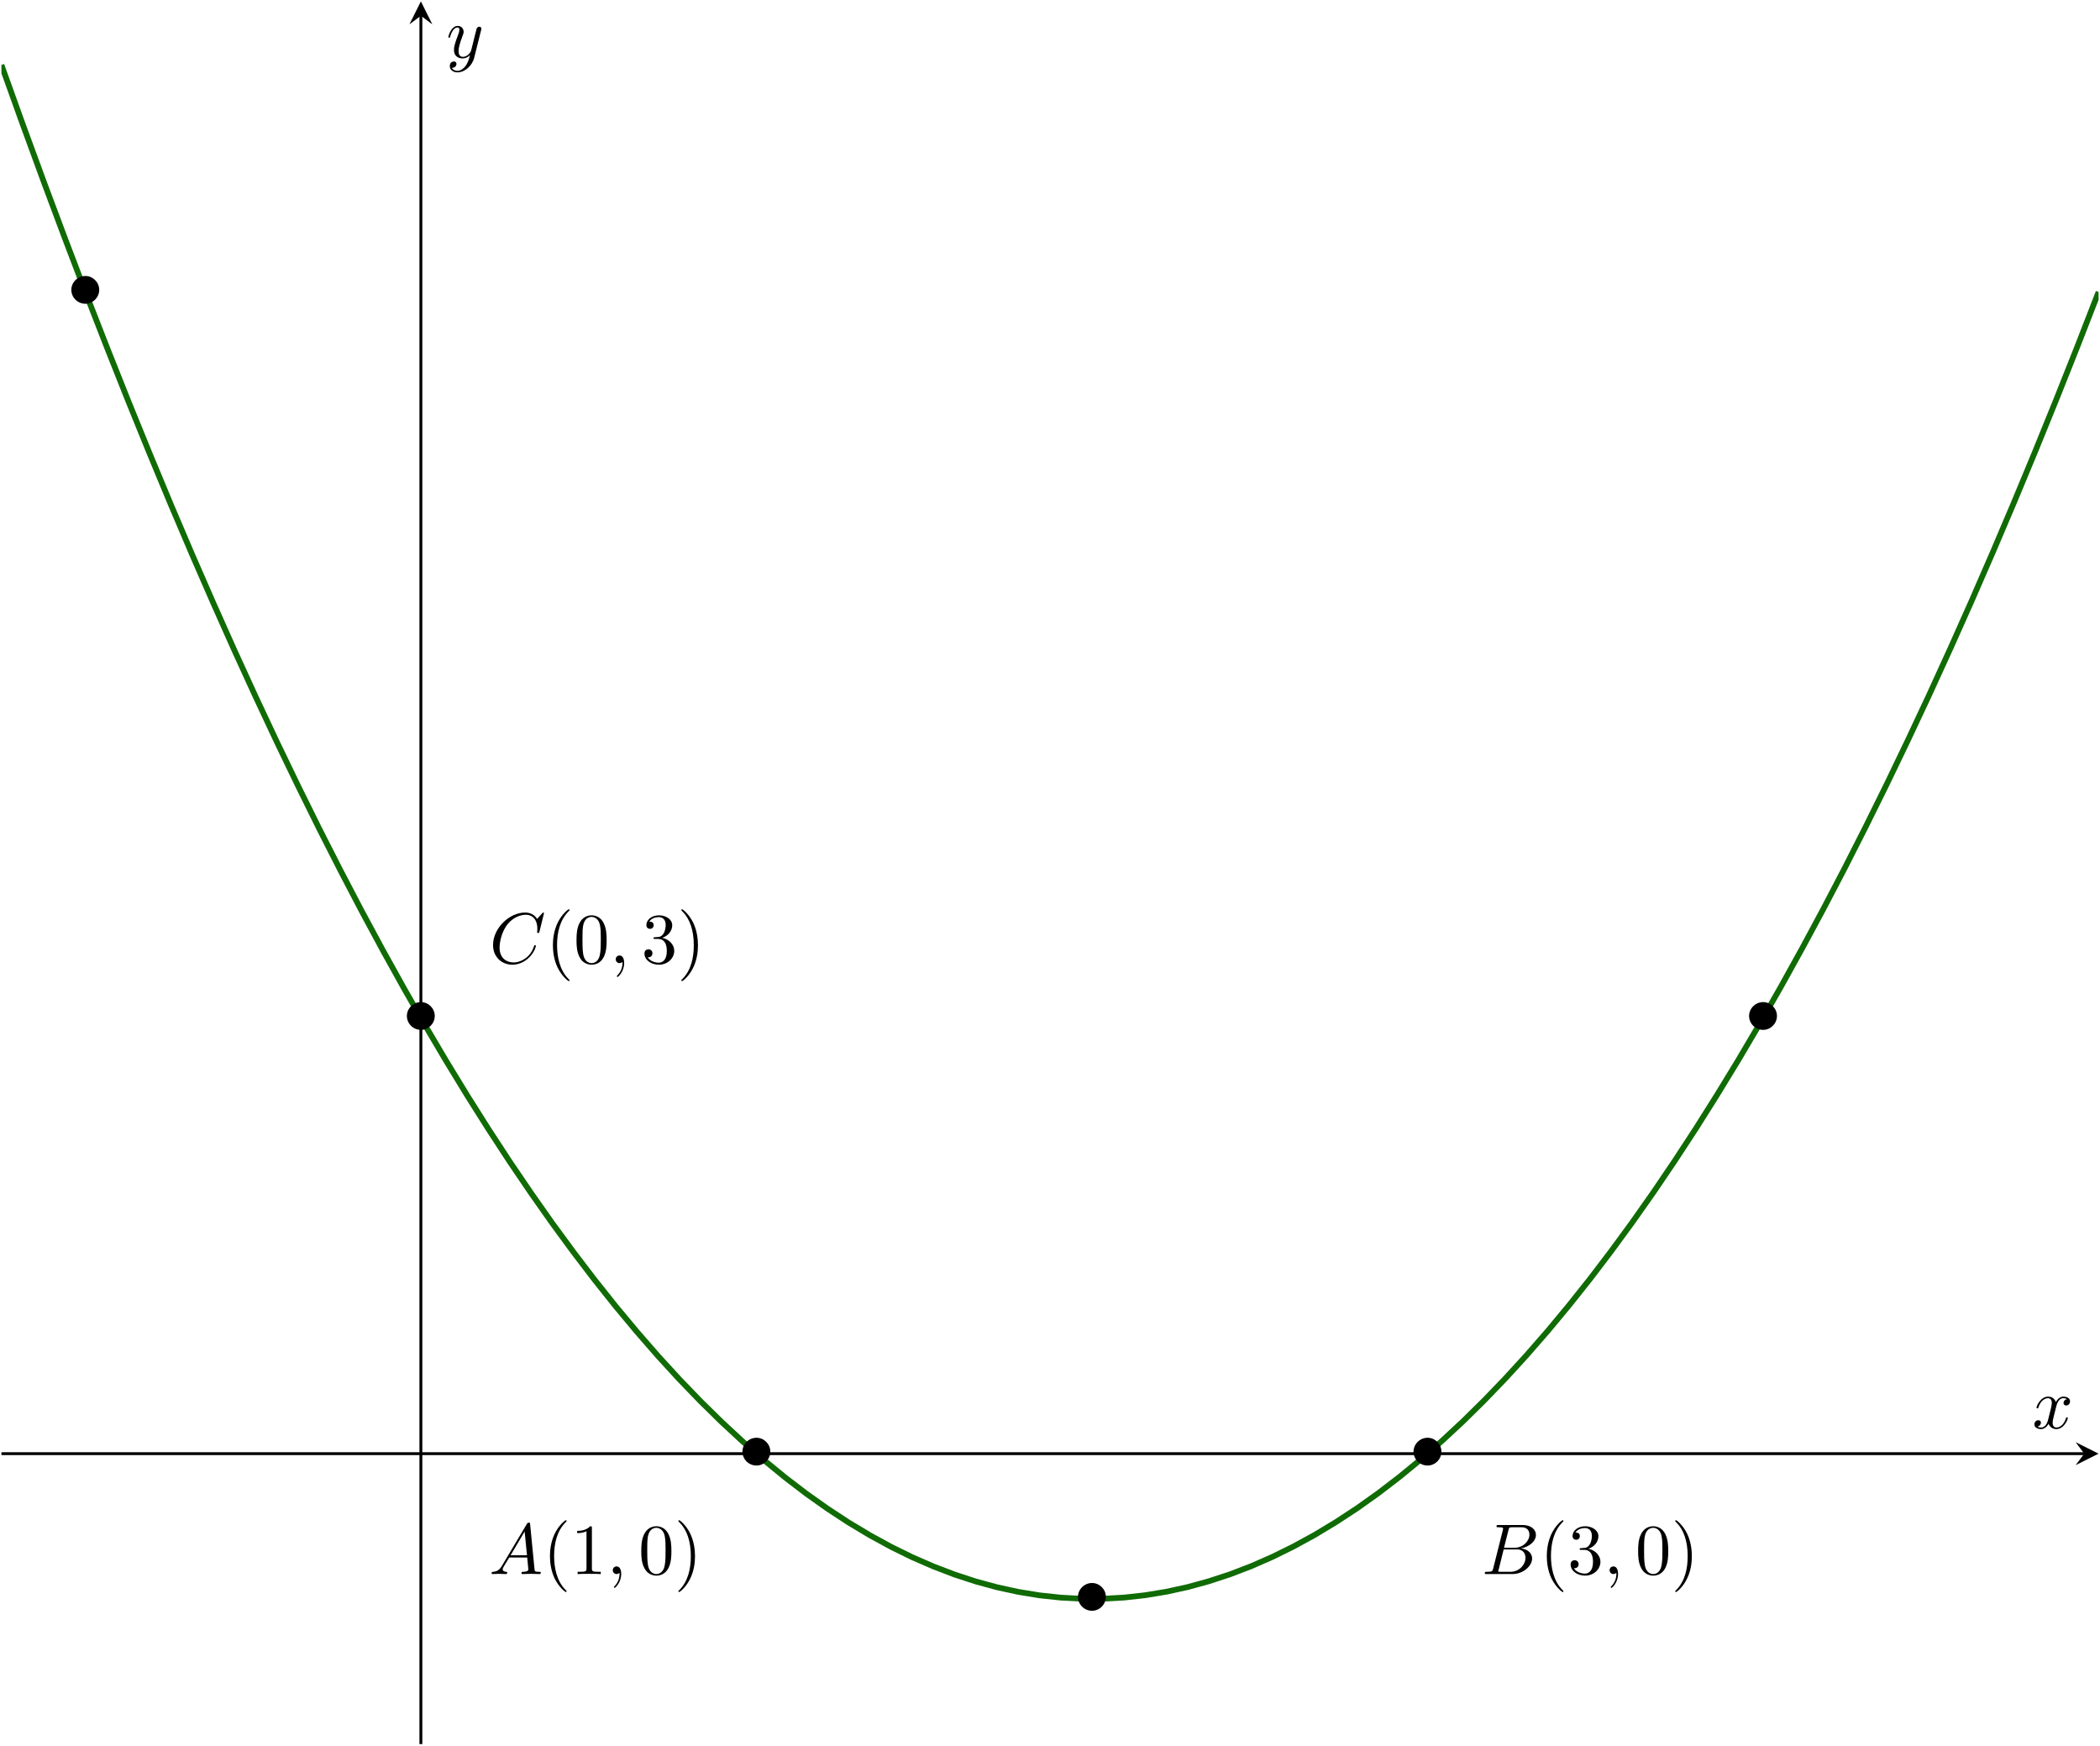
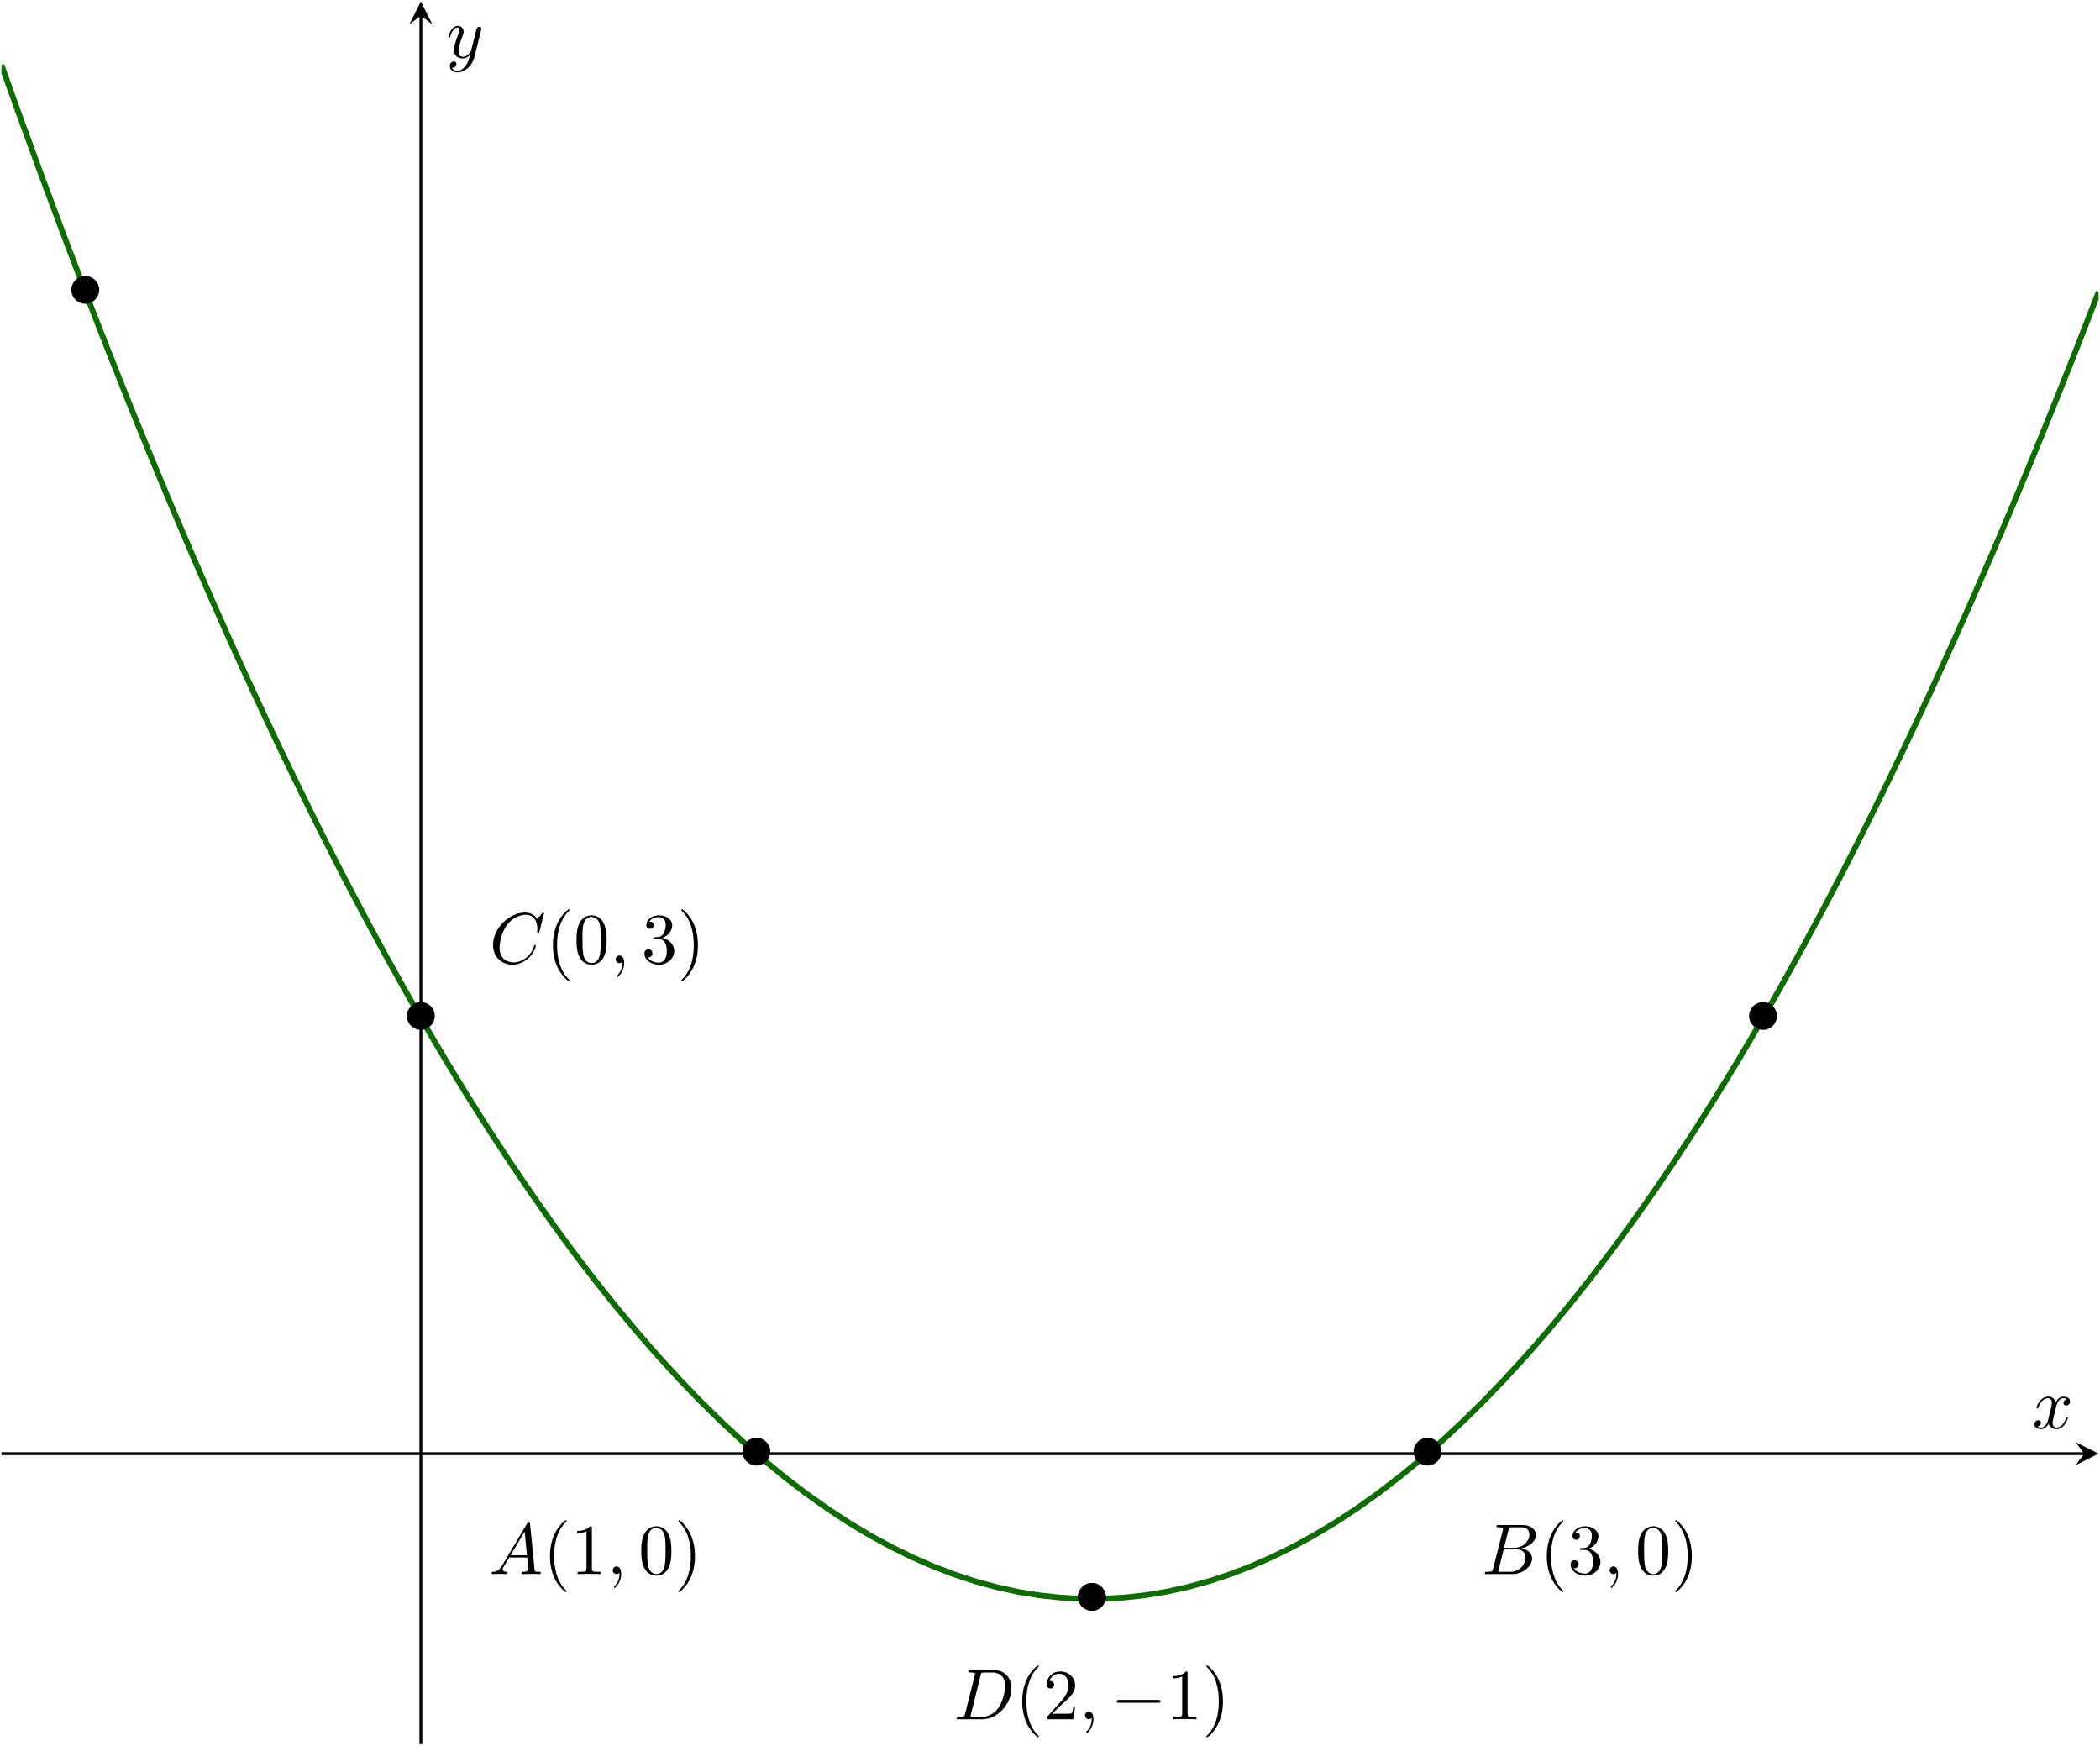
<svg xmlns="http://www.w3.org/2000/svg" xmlns:xlink="http://www.w3.org/1999/xlink" width="291.81pt" height="242.488pt" viewBox="0 0 291.81 242.488" version="1.1">
  <defs>
    <g>
      <symbol overflow="visible" id="glyph0-0">
        <path style="stroke:none;" d="" />
      </symbol>
      <symbol overflow="visible" id="glyph0-1">
        <path style="stroke:none;" d="M 4.422 -2.5 C 4.422 -3.562 3.531 -4.422 2.5 -4.422 C 1.422 -4.422 0.547 -3.531 0.547 -2.5 C 0.547 -1.438 1.422 -0.562 2.5 -0.562 C 3.531 -0.562 4.422 -1.422 4.422 -2.5 Z M 4.422 -2.5 " />
+       </symbol>
+       <symbol overflow="visible" id="glyph0-2">
+         <path style="stroke:none;" d="M 6.562 -2.297 C 6.734 -2.297 6.922 -2.297 6.922 -2.5 C 6.922 -2.688 6.734 -2.688 6.562 -2.688 L 1.172 -2.688 C 1 -2.688 0.828 -2.688 0.828 -2.5 C 0.828 -2.297 1 -2.297 1.172 -2.297 Z M 6.562 -2.297 " />
      </symbol>
      <symbol overflow="visible" id="glyph1-0">
        <path style="stroke:none;" d="" />
      </symbol>
      <symbol overflow="visible" id="glyph1-1">
        <path style="stroke:none;" d="M 1.781 -1.141 C 1.391 -0.484 1 -0.344 0.562 -0.312 C 0.438 -0.297 0.344 -0.297 0.344 -0.109 C 0.344 -0.047 0.406 0 0.484 0 C 0.75 0 1.062 -0.031 1.328 -0.031 C 1.672 -0.031 2.016 0 2.328 0 C 2.391 0 2.516 0 2.516 -0.188 C 2.516 -0.297 2.438 -0.312 2.359 -0.312 C 2.141 -0.328 1.891 -0.406 1.891 -0.656 C 1.891 -0.781 1.953 -0.891 2.031 -1.031 L 2.797 -2.297 L 5.297 -2.297 C 5.312 -2.094 5.453 -0.734 5.453 -0.641 C 5.453 -0.344 4.938 -0.312 4.734 -0.312 C 4.594 -0.312 4.5 -0.312 4.5 -0.109 C 4.5 0 4.609 0 4.641 0 C 5.047 0 5.469 -0.031 5.875 -0.031 C 6.125 -0.031 6.766 0 7.016 0 C 7.062 0 7.188 0 7.188 -0.203 C 7.188 -0.312 7.094 -0.312 6.953 -0.312 C 6.344 -0.312 6.344 -0.375 6.312 -0.672 L 5.703 -6.891 C 5.688 -7.094 5.688 -7.141 5.516 -7.141 C 5.359 -7.141 5.312 -7.062 5.25 -6.969 Z M 2.984 -2.609 L 4.938 -5.906 L 5.266 -2.609 Z M 2.984 -2.609 " />
      </symbol>
      <symbol overflow="visible" id="glyph1-2">
        <path style="stroke:none;" d="M 2.031 -0.016 C 2.031 -0.672 1.781 -1.062 1.391 -1.062 C 1.062 -1.062 0.859 -0.812 0.859 -0.531 C 0.859 -0.266 1.062 0 1.391 0 C 1.5 0 1.641 -0.047 1.734 -0.125 C 1.766 -0.156 1.781 -0.156 1.781 -0.156 C 1.797 -0.156 1.797 -0.156 1.797 -0.016 C 1.797 0.734 1.453 1.328 1.125 1.656 C 1.016 1.766 1.016 1.781 1.016 1.812 C 1.016 1.891 1.062 1.922 1.109 1.922 C 1.219 1.922 2.031 1.156 2.031 -0.016 Z M 2.031 -0.016 " />
      </symbol>
      <symbol overflow="visible" id="glyph1-3">
        <path style="stroke:none;" d="M 1.594 -0.781 C 1.5 -0.391 1.469 -0.312 0.688 -0.312 C 0.516 -0.312 0.422 -0.312 0.422 -0.109 C 0.422 0 0.516 0 0.688 0 L 4.25 0 C 5.828 0 7 -1.172 7 -2.156 C 7 -2.875 6.422 -3.453 5.453 -3.562 C 6.484 -3.75 7.531 -4.484 7.531 -5.438 C 7.531 -6.172 6.875 -6.812 5.688 -6.812 L 2.328 -6.812 C 2.141 -6.812 2.047 -6.812 2.047 -6.609 C 2.047 -6.5 2.141 -6.5 2.328 -6.5 C 2.344 -6.5 2.531 -6.5 2.703 -6.484 C 2.875 -6.453 2.969 -6.453 2.969 -6.312 C 2.969 -6.281 2.953 -6.25 2.938 -6.125 Z M 3.094 -3.656 L 3.719 -6.125 C 3.812 -6.469 3.828 -6.5 4.25 -6.5 L 5.547 -6.5 C 6.422 -6.5 6.625 -5.906 6.625 -5.469 C 6.625 -4.594 5.766 -3.656 4.562 -3.656 Z M 2.656 -0.312 C 2.516 -0.312 2.5 -0.312 2.438 -0.312 C 2.328 -0.328 2.297 -0.344 2.297 -0.422 C 2.297 -0.453 2.297 -0.469 2.359 -0.641 L 3.047 -3.422 L 4.922 -3.422 C 5.875 -3.422 6.078 -2.688 6.078 -2.266 C 6.078 -1.281 5.188 -0.312 4 -0.312 Z M 2.656 -0.312 " />
      </symbol>
      <symbol overflow="visible" id="glyph1-4">
        <path style="stroke:none;" d="M 7.578 -6.922 C 7.578 -6.953 7.562 -7.031 7.469 -7.031 C 7.438 -7.031 7.422 -7.016 7.312 -6.906 L 6.625 -6.141 C 6.531 -6.281 6.078 -7.031 4.969 -7.031 C 2.734 -7.031 0.5 -4.828 0.5 -2.516 C 0.5 -0.875 1.672 0.219 3.203 0.219 C 4.062 0.219 4.828 -0.172 5.359 -0.641 C 6.281 -1.453 6.453 -2.359 6.453 -2.391 C 6.453 -2.5 6.344 -2.5 6.328 -2.5 C 6.266 -2.5 6.219 -2.469 6.203 -2.391 C 6.109 -2.109 5.875 -1.391 5.188 -0.812 C 4.5 -0.266 3.875 -0.094 3.359 -0.094 C 2.469 -0.094 1.406 -0.609 1.406 -2.156 C 1.406 -2.734 1.609 -4.344 2.609 -5.516 C 3.219 -6.219 4.156 -6.719 5.047 -6.719 C 6.062 -6.719 6.656 -5.953 6.656 -4.797 C 6.656 -4.391 6.625 -4.391 6.625 -4.281 C 6.625 -4.188 6.734 -4.188 6.766 -4.188 C 6.891 -4.188 6.891 -4.203 6.953 -4.391 Z M 7.578 -6.922 " />
      </symbol>
      <symbol overflow="visible" id="glyph1-5">
+         <path style="stroke:none;" d="M 1.578 -0.781 C 1.484 -0.391 1.469 -0.312 0.672 -0.312 C 0.516 -0.312 0.406 -0.312 0.406 -0.125 C 0.406 0 0.484 0 0.672 0 L 3.984 0 C 6.047 0 8.016 -2.109 8.016 -4.281 C 8.016 -5.688 7.172 -6.812 5.672 -6.812 L 2.328 -6.812 C 2.141 -6.812 2.031 -6.812 2.031 -6.625 C 2.031 -6.5 2.109 -6.5 2.312 -6.5 C 2.438 -6.5 2.625 -6.484 2.734 -6.484 C 2.906 -6.453 2.953 -6.438 2.953 -6.312 C 2.953 -6.281 2.953 -6.25 2.922 -6.125 Z M 3.734 -6.125 C 3.828 -6.469 3.844 -6.5 4.281 -6.5 L 5.344 -6.5 C 6.312 -6.5 7.141 -5.969 7.141 -4.656 C 7.141 -4.172 6.953 -2.531 6.094 -1.438 C 5.812 -1.062 5.031 -0.312 3.797 -0.312 L 2.672 -0.312 C 2.531 -0.312 2.516 -0.312 2.453 -0.312 C 2.359 -0.328 2.328 -0.344 2.328 -0.422 C 2.328 -0.453 2.328 -0.469 2.375 -0.641 Z M 3.734 -6.125 " />
+       </symbol>
+       <symbol overflow="visible" id="glyph1-6">
        <path style="stroke:none;" d="M 3.328 -3.016 C 3.391 -3.266 3.625 -4.188 4.312 -4.188 C 4.359 -4.188 4.609 -4.188 4.812 -4.062 C 4.531 -4 4.344 -3.766 4.344 -3.516 C 4.344 -3.359 4.453 -3.172 4.719 -3.172 C 4.938 -3.172 5.25 -3.344 5.25 -3.75 C 5.25 -4.266 4.672 -4.406 4.328 -4.406 C 3.75 -4.406 3.406 -3.875 3.281 -3.656 C 3.031 -4.312 2.5 -4.406 2.203 -4.406 C 1.172 -4.406 0.594 -3.125 0.594 -2.875 C 0.594 -2.766 0.703 -2.766 0.719 -2.766 C 0.797 -2.766 0.828 -2.797 0.844 -2.875 C 1.188 -3.938 1.844 -4.188 2.188 -4.188 C 2.375 -4.188 2.719 -4.094 2.719 -3.516 C 2.719 -3.203 2.547 -2.547 2.188 -1.141 C 2.031 -0.531 1.672 -0.109 1.234 -0.109 C 1.172 -0.109 0.953 -0.109 0.734 -0.234 C 0.984 -0.297 1.203 -0.5 1.203 -0.781 C 1.203 -1.047 0.984 -1.125 0.844 -1.125 C 0.531 -1.125 0.297 -0.875 0.297 -0.547 C 0.297 -0.094 0.781 0.109 1.219 0.109 C 1.891 0.109 2.25 -0.594 2.266 -0.641 C 2.391 -0.281 2.75 0.109 3.344 0.109 C 4.375 0.109 4.938 -1.172 4.938 -1.422 C 4.938 -1.531 4.859 -1.531 4.828 -1.531 C 4.734 -1.531 4.719 -1.484 4.688 -1.422 C 4.359 -0.344 3.688 -0.109 3.375 -0.109 C 2.984 -0.109 2.828 -0.422 2.828 -0.766 C 2.828 -0.984 2.875 -1.203 2.984 -1.641 Z M 3.328 -3.016 " />
      </symbol>
-       <symbol overflow="visible" id="glyph1-6">
+       <symbol overflow="visible" id="glyph1-7">
        <path style="stroke:none;" d="M 4.844 -3.797 C 4.891 -3.938 4.891 -3.953 4.891 -4.031 C 4.891 -4.203 4.75 -4.297 4.594 -4.297 C 4.5 -4.297 4.344 -4.234 4.25 -4.094 C 4.234 -4.031 4.141 -3.734 4.109 -3.547 C 4.031 -3.297 3.969 -3.016 3.906 -2.75 L 3.453 -0.953 C 3.422 -0.812 2.984 -0.109 2.328 -0.109 C 1.828 -0.109 1.719 -0.547 1.719 -0.922 C 1.719 -1.375 1.891 -2 2.219 -2.875 C 2.375 -3.281 2.422 -3.391 2.422 -3.594 C 2.422 -4.031 2.109 -4.406 1.609 -4.406 C 0.656 -4.406 0.297 -2.953 0.297 -2.875 C 0.297 -2.766 0.391 -2.766 0.406 -2.766 C 0.516 -2.766 0.516 -2.797 0.562 -2.953 C 0.844 -3.891 1.234 -4.188 1.578 -4.188 C 1.656 -4.188 1.828 -4.188 1.828 -3.875 C 1.828 -3.625 1.719 -3.359 1.656 -3.172 C 1.25 -2.109 1.078 -1.547 1.078 -1.078 C 1.078 -0.188 1.703 0.109 2.297 0.109 C 2.688 0.109 3.016 -0.062 3.297 -0.344 C 3.172 0.172 3.047 0.672 2.656 1.203 C 2.391 1.531 2.016 1.828 1.562 1.828 C 1.422 1.828 0.969 1.797 0.797 1.406 C 0.953 1.406 1.094 1.406 1.219 1.281 C 1.328 1.203 1.422 1.062 1.422 0.875 C 1.422 0.562 1.156 0.531 1.062 0.531 C 0.828 0.531 0.5 0.688 0.5 1.172 C 0.5 1.672 0.938 2.047 1.562 2.047 C 2.578 2.047 3.609 1.141 3.891 0.016 Z M 4.844 -3.797 " />
      </symbol>
      <symbol overflow="visible" id="glyph2-0">
        <path style="stroke:none;" d="" />
      </symbol>
      <symbol overflow="visible" id="glyph2-1">
        <path style="stroke:none;" d="M 3.297 2.391 C 3.297 2.359 3.297 2.344 3.125 2.172 C 1.891 0.922 1.562 -0.969 1.562 -2.5 C 1.562 -4.234 1.938 -5.969 3.172 -7.203 C 3.297 -7.328 3.297 -7.344 3.297 -7.375 C 3.297 -7.453 3.266 -7.484 3.203 -7.484 C 3.094 -7.484 2.203 -6.797 1.609 -5.531 C 1.109 -4.438 0.984 -3.328 0.984 -2.5 C 0.984 -1.719 1.094 -0.516 1.641 0.625 C 2.25 1.844 3.094 2.5 3.203 2.5 C 3.266 2.5 3.297 2.469 3.297 2.391 Z M 3.297 2.391 " />
      </symbol>
      <symbol overflow="visible" id="glyph2-2">
        <path style="stroke:none;" d="M 2.938 -6.375 C 2.938 -6.625 2.938 -6.641 2.703 -6.641 C 2.078 -6 1.203 -6 0.891 -6 L 0.891 -5.688 C 1.094 -5.688 1.672 -5.688 2.188 -5.953 L 2.188 -0.781 C 2.188 -0.422 2.156 -0.312 1.266 -0.312 L 0.953 -0.312 L 0.953 0 C 1.297 -0.031 2.156 -0.031 2.562 -0.031 C 2.953 -0.031 3.828 -0.031 4.172 0 L 4.172 -0.312 L 3.859 -0.312 C 2.953 -0.312 2.938 -0.422 2.938 -0.781 Z M 2.938 -6.375 " />
      </symbol>
      <symbol overflow="visible" id="glyph2-3">
        <path style="stroke:none;" d="M 4.578 -3.188 C 4.578 -3.984 4.531 -4.781 4.188 -5.516 C 3.734 -6.484 2.906 -6.641 2.5 -6.641 C 1.891 -6.641 1.172 -6.375 0.75 -5.453 C 0.438 -4.766 0.391 -3.984 0.391 -3.188 C 0.391 -2.438 0.422 -1.547 0.844 -0.781 C 1.266 0.016 2 0.219 2.484 0.219 C 3.016 0.219 3.781 0.016 4.219 -0.938 C 4.531 -1.625 4.578 -2.406 4.578 -3.188 Z M 2.484 0 C 2.094 0 1.5 -0.25 1.328 -1.203 C 1.219 -1.797 1.219 -2.719 1.219 -3.312 C 1.219 -3.953 1.219 -4.609 1.297 -5.141 C 1.484 -6.328 2.234 -6.422 2.484 -6.422 C 2.812 -6.422 3.469 -6.234 3.656 -5.25 C 3.766 -4.688 3.766 -3.938 3.766 -3.312 C 3.766 -2.562 3.766 -1.891 3.656 -1.25 C 3.5 -0.297 2.938 0 2.484 0 Z M 2.484 0 " />
      </symbol>
      <symbol overflow="visible" id="glyph2-4">
        <path style="stroke:none;" d="M 2.875 -2.5 C 2.875 -3.266 2.766 -4.469 2.219 -5.609 C 1.625 -6.828 0.766 -7.484 0.672 -7.484 C 0.609 -7.484 0.562 -7.438 0.562 -7.375 C 0.562 -7.344 0.562 -7.328 0.75 -7.141 C 1.734 -6.156 2.297 -4.578 2.297 -2.5 C 2.297 -0.781 1.938 0.969 0.703 2.219 C 0.562 2.344 0.562 2.359 0.562 2.391 C 0.562 2.453 0.609 2.5 0.672 2.5 C 0.766 2.5 1.672 1.812 2.25 0.547 C 2.766 -0.547 2.875 -1.656 2.875 -2.5 Z M 2.875 -2.5 " />
      </symbol>
      <symbol overflow="visible" id="glyph2-5">
        <path style="stroke:none;" d="M 2.891 -3.516 C 3.703 -3.781 4.281 -4.469 4.281 -5.266 C 4.281 -6.078 3.406 -6.641 2.453 -6.641 C 1.453 -6.641 0.688 -6.047 0.688 -5.281 C 0.688 -4.953 0.906 -4.766 1.203 -4.766 C 1.5 -4.766 1.703 -4.984 1.703 -5.281 C 1.703 -5.766 1.234 -5.766 1.094 -5.766 C 1.391 -6.266 2.047 -6.391 2.406 -6.391 C 2.828 -6.391 3.375 -6.172 3.375 -5.281 C 3.375 -5.156 3.344 -4.578 3.094 -4.141 C 2.797 -3.656 2.453 -3.625 2.203 -3.625 C 2.125 -3.609 1.891 -3.594 1.812 -3.594 C 1.734 -3.578 1.672 -3.562 1.672 -3.469 C 1.672 -3.359 1.734 -3.359 1.906 -3.359 L 2.344 -3.359 C 3.156 -3.359 3.531 -2.688 3.531 -1.703 C 3.531 -0.344 2.844 -0.062 2.406 -0.062 C 1.969 -0.062 1.219 -0.234 0.875 -0.812 C 1.219 -0.766 1.531 -0.984 1.531 -1.359 C 1.531 -1.719 1.266 -1.922 0.984 -1.922 C 0.734 -1.922 0.422 -1.781 0.422 -1.344 C 0.422 -0.438 1.344 0.219 2.438 0.219 C 3.656 0.219 4.562 -0.688 4.562 -1.703 C 4.562 -2.516 3.922 -3.297 2.891 -3.516 Z M 2.891 -3.516 " />
+       </symbol>
+       <symbol overflow="visible" id="glyph2-6">
+         <path style="stroke:none;" d="M 1.266 -0.766 L 2.328 -1.797 C 3.875 -3.172 4.469 -3.703 4.469 -4.703 C 4.469 -5.844 3.578 -6.641 2.359 -6.641 C 1.234 -6.641 0.5 -5.719 0.5 -4.828 C 0.5 -4.281 1 -4.281 1.031 -4.281 C 1.203 -4.281 1.547 -4.391 1.547 -4.812 C 1.547 -5.062 1.359 -5.328 1.016 -5.328 C 0.938 -5.328 0.922 -5.328 0.891 -5.312 C 1.109 -5.969 1.656 -6.328 2.234 -6.328 C 3.141 -6.328 3.562 -5.516 3.562 -4.703 C 3.562 -3.906 3.078 -3.125 2.516 -2.5 L 0.609 -0.375 C 0.5 -0.266 0.5 -0.234 0.5 0 L 4.203 0 L 4.469 -1.734 L 4.234 -1.734 C 4.172 -1.438 4.109 -1 4 -0.844 C 3.938 -0.766 3.281 -0.766 3.062 -0.766 Z M 1.266 -0.766 " />
      </symbol>
    </g>
    <clipPath id="clip1">
      <path d="M 288 200 L 291.809 200 L 291.809 204 L 288 204 Z M 288 200 " />
    </clipPath>
    <clipPath id="clip2">
      <path d="M 58 1 L 59 1 L 59 242.488 L 58 242.488 Z M 58 1 " />
    </clipPath>
    <clipPath id="clip3">
      <path d="M 0.199 0.195 L 291.613 0.195 L 291.613 234 L 0.199 234 Z M 0.199 0.195 " />
    </clipPath>
  </defs>
  <g id="surface1">
    <path style="fill:none;stroke-width:0.399;stroke-linecap:butt;stroke-linejoin:miter;stroke:rgb(0%,0%,0%);stroke-opacity:1;stroke-miterlimit:10;" d="M 0 40.348 L 289.422 40.348 " transform="matrix(1,0,0,-1,0.199,242.289)" />
    <g clip-path="url(#clip1)" clip-rule="nonzero">
      <path style=" stroke:none;fill-rule:nonzero;fill:rgb(0%,0%,0%);fill-opacity:1;" d="M 291.613 201.941 L 288.426 200.348 L 289.621 201.941 L 288.426 203.535 " />
    </g>
    <g clip-path="url(#clip2)" clip-rule="nonzero">
      <path style="fill:none;stroke-width:0.399;stroke-linecap:butt;stroke-linejoin:miter;stroke:rgb(0%,0%,0%);stroke-opacity:1;stroke-miterlimit:10;" d="M 58.285 -0 L 58.285 240.101 " transform="matrix(1,0,0,-1,0.199,242.289)" />
    </g>
    <path style=" stroke:none;fill-rule:nonzero;fill:rgb(0%,0%,0%);fill-opacity:1;" d="M 58.484 0.195 L 56.891 3.383 L 58.484 2.188 L 60.078 3.383 " />
    <g clip-path="url(#clip3)" clip-rule="nonzero">
      <path style="fill:none;stroke-width:0.797;stroke-linecap:butt;stroke-linejoin:miter;stroke:rgb(6.276%,41.962%,1.961%);stroke-opacity:1;stroke-miterlimit:10;" d="M 0 233.266 L 2.942 225.07 L 5.887 217.031 L 8.832 209.156 L 11.774 201.437 L 14.719 193.883 L 17.66 186.492 L 20.606 179.258 L 23.547 172.184 L 26.492 165.273 L 29.438 158.523 L 32.379 151.934 L 35.324 145.504 L 38.266 139.234 L 41.211 133.129 L 44.153 127.18 L 47.098 121.394 L 50.039 115.769 L 52.985 110.305 L 55.93 105 L 58.871 99.859 L 61.817 94.875 L 64.758 90.055 L 67.703 85.394 L 70.645 80.894 L 73.59 76.559 L 76.531 72.379 L 79.477 68.363 L 82.422 64.504 L 85.364 60.809 L 88.309 57.277 L 91.25 53.902 L 94.196 50.687 L 97.137 47.637 L 100.082 44.746 L 103.028 42.016 L 105.969 39.445 L 108.914 37.035 L 111.856 34.785 L 114.801 32.699 L 117.742 30.773 L 120.688 29.008 L 123.629 27.402 L 126.574 25.957 L 129.52 24.676 L 132.461 23.551 L 135.406 22.59 L 138.348 21.789 L 141.293 21.148 L 144.235 20.668 L 147.18 20.352 L 150.121 20.191 L 153.067 20.195 L 156.012 20.359 L 158.953 20.684 L 161.899 21.172 L 164.84 21.816 L 167.785 22.625 L 170.727 23.59 L 173.672 24.719 L 176.613 26.008 L 179.559 27.461 L 182.504 29.07 L 185.446 30.844 L 188.391 32.773 L 191.332 34.867 L 194.278 37.125 L 197.219 39.539 L 200.164 42.113 L 203.11 44.852 L 206.051 47.75 L 208.996 50.809 L 211.938 54.027 L 214.883 57.406 L 217.824 60.945 L 220.77 64.648 L 223.711 68.512 L 226.656 72.535 L 229.602 76.719 L 232.543 81.062 L 235.488 85.566 L 238.43 90.234 L 241.375 95.062 L 244.317 100.051 L 247.262 105.199 L 250.203 110.508 L 253.149 115.977 L 256.094 121.609 L 259.035 127.402 L 261.981 133.355 L 264.922 139.469 L 267.867 145.742 L 270.809 152.18 L 273.754 158.773 L 276.696 165.531 L 279.641 172.449 L 282.586 179.527 L 285.528 186.766 L 288.473 194.168 L 291.414 201.726 " transform="matrix(1,0,0,-1,0.199,242.289)" />
    </g>
    <g style="fill:rgb(0%,0%,0%);fill-opacity:1;">
      <use xlink:href="#glyph0-1" x="102.619" y="204.154" />
    </g>
    <g style="fill:rgb(0%,0%,0%);fill-opacity:1;">
      <use xlink:href="#glyph1-1" x="67.964" y="218.666" />
    </g>
    <g style="fill:rgb(0%,0%,0%);fill-opacity:1;">
      <use xlink:href="#glyph2-1" x="75.436" y="218.666" />
      <use xlink:href="#glyph2-2" x="79.31" y="218.666" />
    </g>
    <g style="fill:rgb(0%,0%,0%);fill-opacity:1;">
      <use xlink:href="#glyph1-2" x="84.292" y="218.666" />
    </g>
    <g style="fill:rgb(0%,0%,0%);fill-opacity:1;">
      <use xlink:href="#glyph2-3" x="88.719" y="218.666" />
      <use xlink:href="#glyph2-4" x="93.7" y="218.666" />
    </g>
    <g style="fill:rgb(0%,0%,0%);fill-opacity:1;">
      <use xlink:href="#glyph0-1" x="195.873" y="204.154" />
    </g>
    <g style="fill:rgb(0%,0%,0%);fill-opacity:1;">
      <use xlink:href="#glyph1-3" x="205.898" y="218.666" />
    </g>
    <g style="fill:rgb(0%,0%,0%);fill-opacity:1;">
      <use xlink:href="#glyph2-1" x="213.955" y="218.666" />
      <use xlink:href="#glyph2-5" x="217.829" y="218.666" />
    </g>
    <g style="fill:rgb(0%,0%,0%);fill-opacity:1;">
      <use xlink:href="#glyph1-2" x="222.811" y="218.666" />
    </g>
    <g style="fill:rgb(0%,0%,0%);fill-opacity:1;">
      <use xlink:href="#glyph2-3" x="227.238" y="218.666" />
      <use xlink:href="#glyph2-4" x="232.219" y="218.666" />
    </g>
    <g style="fill:rgb(0%,0%,0%);fill-opacity:1;">
      <use xlink:href="#glyph0-1" x="55.992" y="143.632" />
    </g>
    <g style="fill:rgb(0%,0%,0%);fill-opacity:1;">
      <use xlink:href="#glyph1-4" x="68.013" y="133.797" />
    </g>
    <g style="fill:rgb(0%,0%,0%);fill-opacity:1;">
      <use xlink:href="#glyph2-1" x="75.846" y="133.797" />
      <use xlink:href="#glyph2-3" x="79.72" y="133.797" />
    </g>
    <g style="fill:rgb(0%,0%,0%);fill-opacity:1;">
      <use xlink:href="#glyph1-2" x="84.702" y="133.797" />
    </g>
    <g style="fill:rgb(0%,0%,0%);fill-opacity:1;">
      <use xlink:href="#glyph2-5" x="89.13" y="133.797" />
      <use xlink:href="#glyph2-4" x="94.111" y="133.797" />
    </g>
    <g style="fill:rgb(0%,0%,0%);fill-opacity:1;">
+       <use xlink:href="#glyph0-1" x="149.246" y="224.329" />
+     </g>
+     <g style="fill:rgb(0%,0%,0%);fill-opacity:1;">
+       <use xlink:href="#glyph1-5" x="132.53" y="238.84" />
+     </g>
+     <g style="fill:rgb(0%,0%,0%);fill-opacity:1;">
+       <use xlink:href="#glyph2-1" x="141.055" y="238.84" />
+       <use xlink:href="#glyph2-6" x="144.929" y="238.84" />
+     </g>
+     <g style="fill:rgb(0%,0%,0%);fill-opacity:1;">
+       <use xlink:href="#glyph1-2" x="149.911" y="238.84" />
+     </g>
+     <g style="fill:rgb(0%,0%,0%);fill-opacity:1;">
+       <use xlink:href="#glyph0-2" x="154.339" y="238.84" />
+     </g>
+     <g style="fill:rgb(0%,0%,0%);fill-opacity:1;">
+       <use xlink:href="#glyph2-2" x="162.087" y="238.84" />
+       <use xlink:href="#glyph2-4" x="167.068" y="238.84" />
+     </g>
+     <g style="fill:rgb(0%,0%,0%);fill-opacity:1;">
      <use xlink:href="#glyph0-1" x="9.365" y="42.761" />
    </g>
    <g style="fill:rgb(0%,0%,0%);fill-opacity:1;">
      <use xlink:href="#glyph0-1" x="149.246" y="224.329" />
    </g>
    <g style="fill:rgb(0%,0%,0%);fill-opacity:1;">
      <use xlink:href="#glyph0-1" x="242.5" y="143.632" />
    </g>
    <g style="fill:rgb(0%,0%,0%);fill-opacity:1;">
-       <use xlink:href="#glyph1-5" x="282.397" y="198.421" />
+       <use xlink:href="#glyph1-6" x="282.397" y="198.421" />
    </g>
    <g style="fill:rgb(0%,0%,0%);fill-opacity:1;">
-       <use xlink:href="#glyph1-6" x="62.003" y="8.008" />
+       <use xlink:href="#glyph1-7" x="62.003" y="8.008" />
    </g>
  </g>
</svg>
